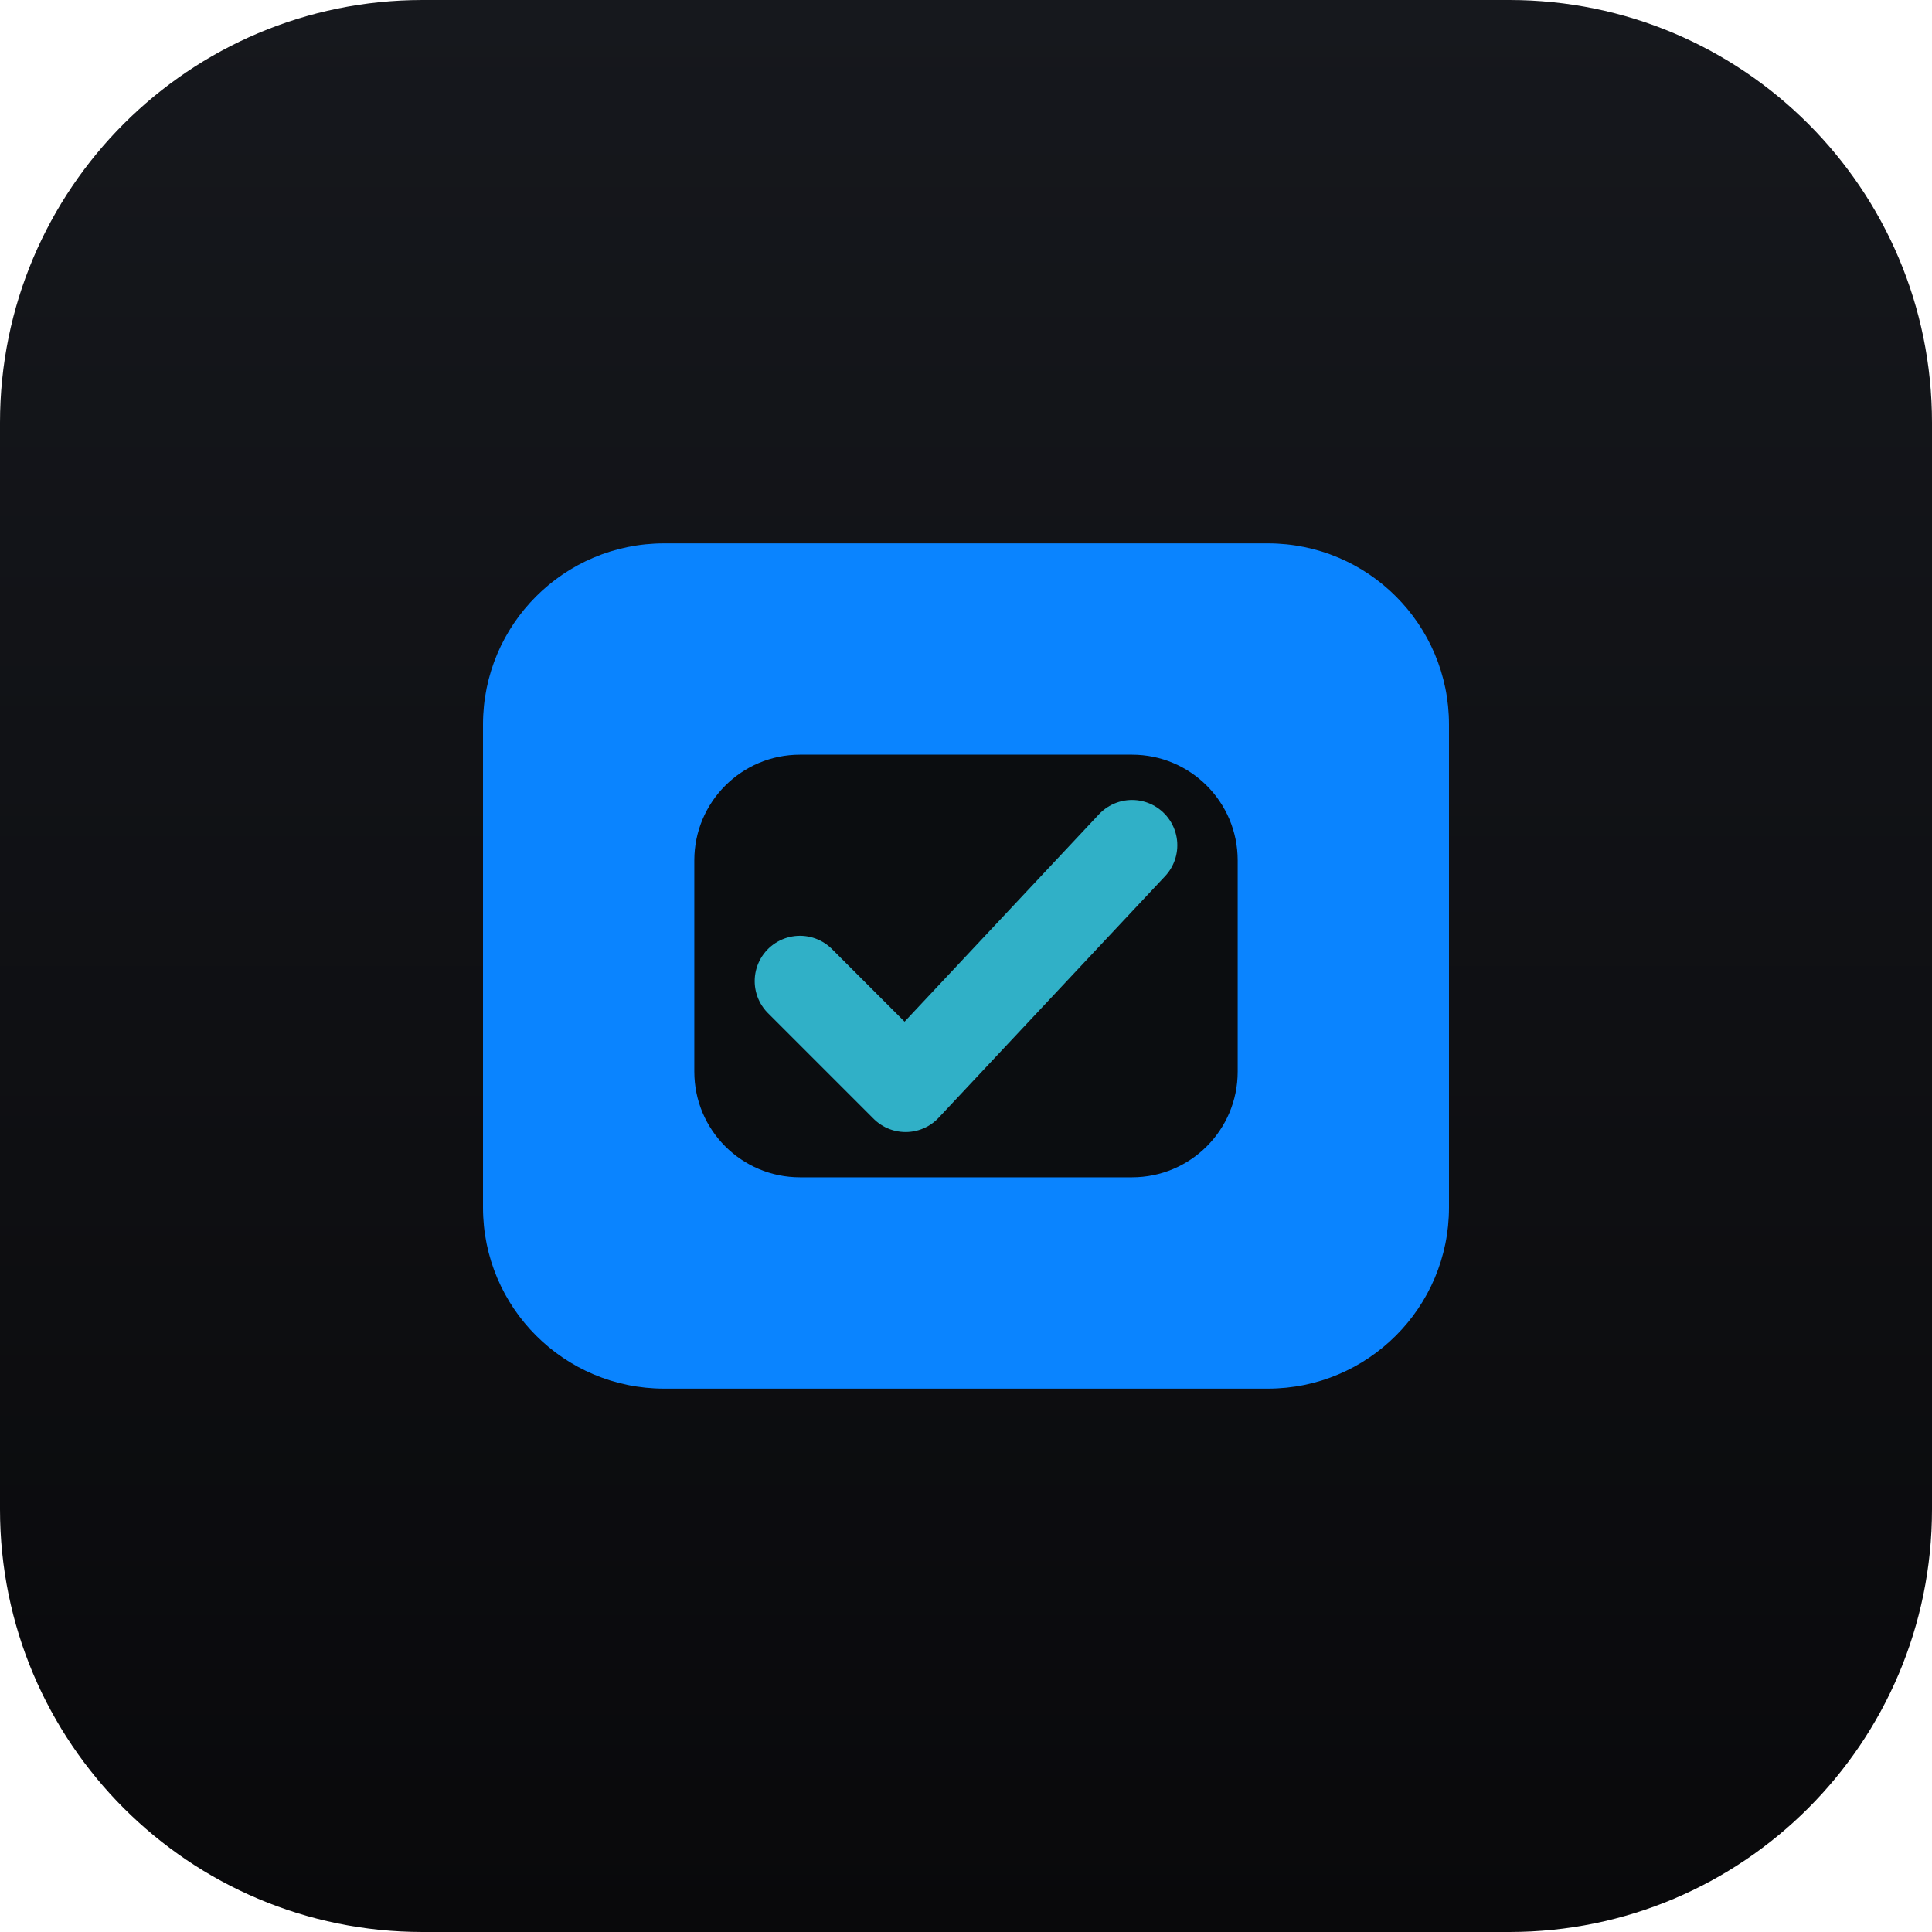
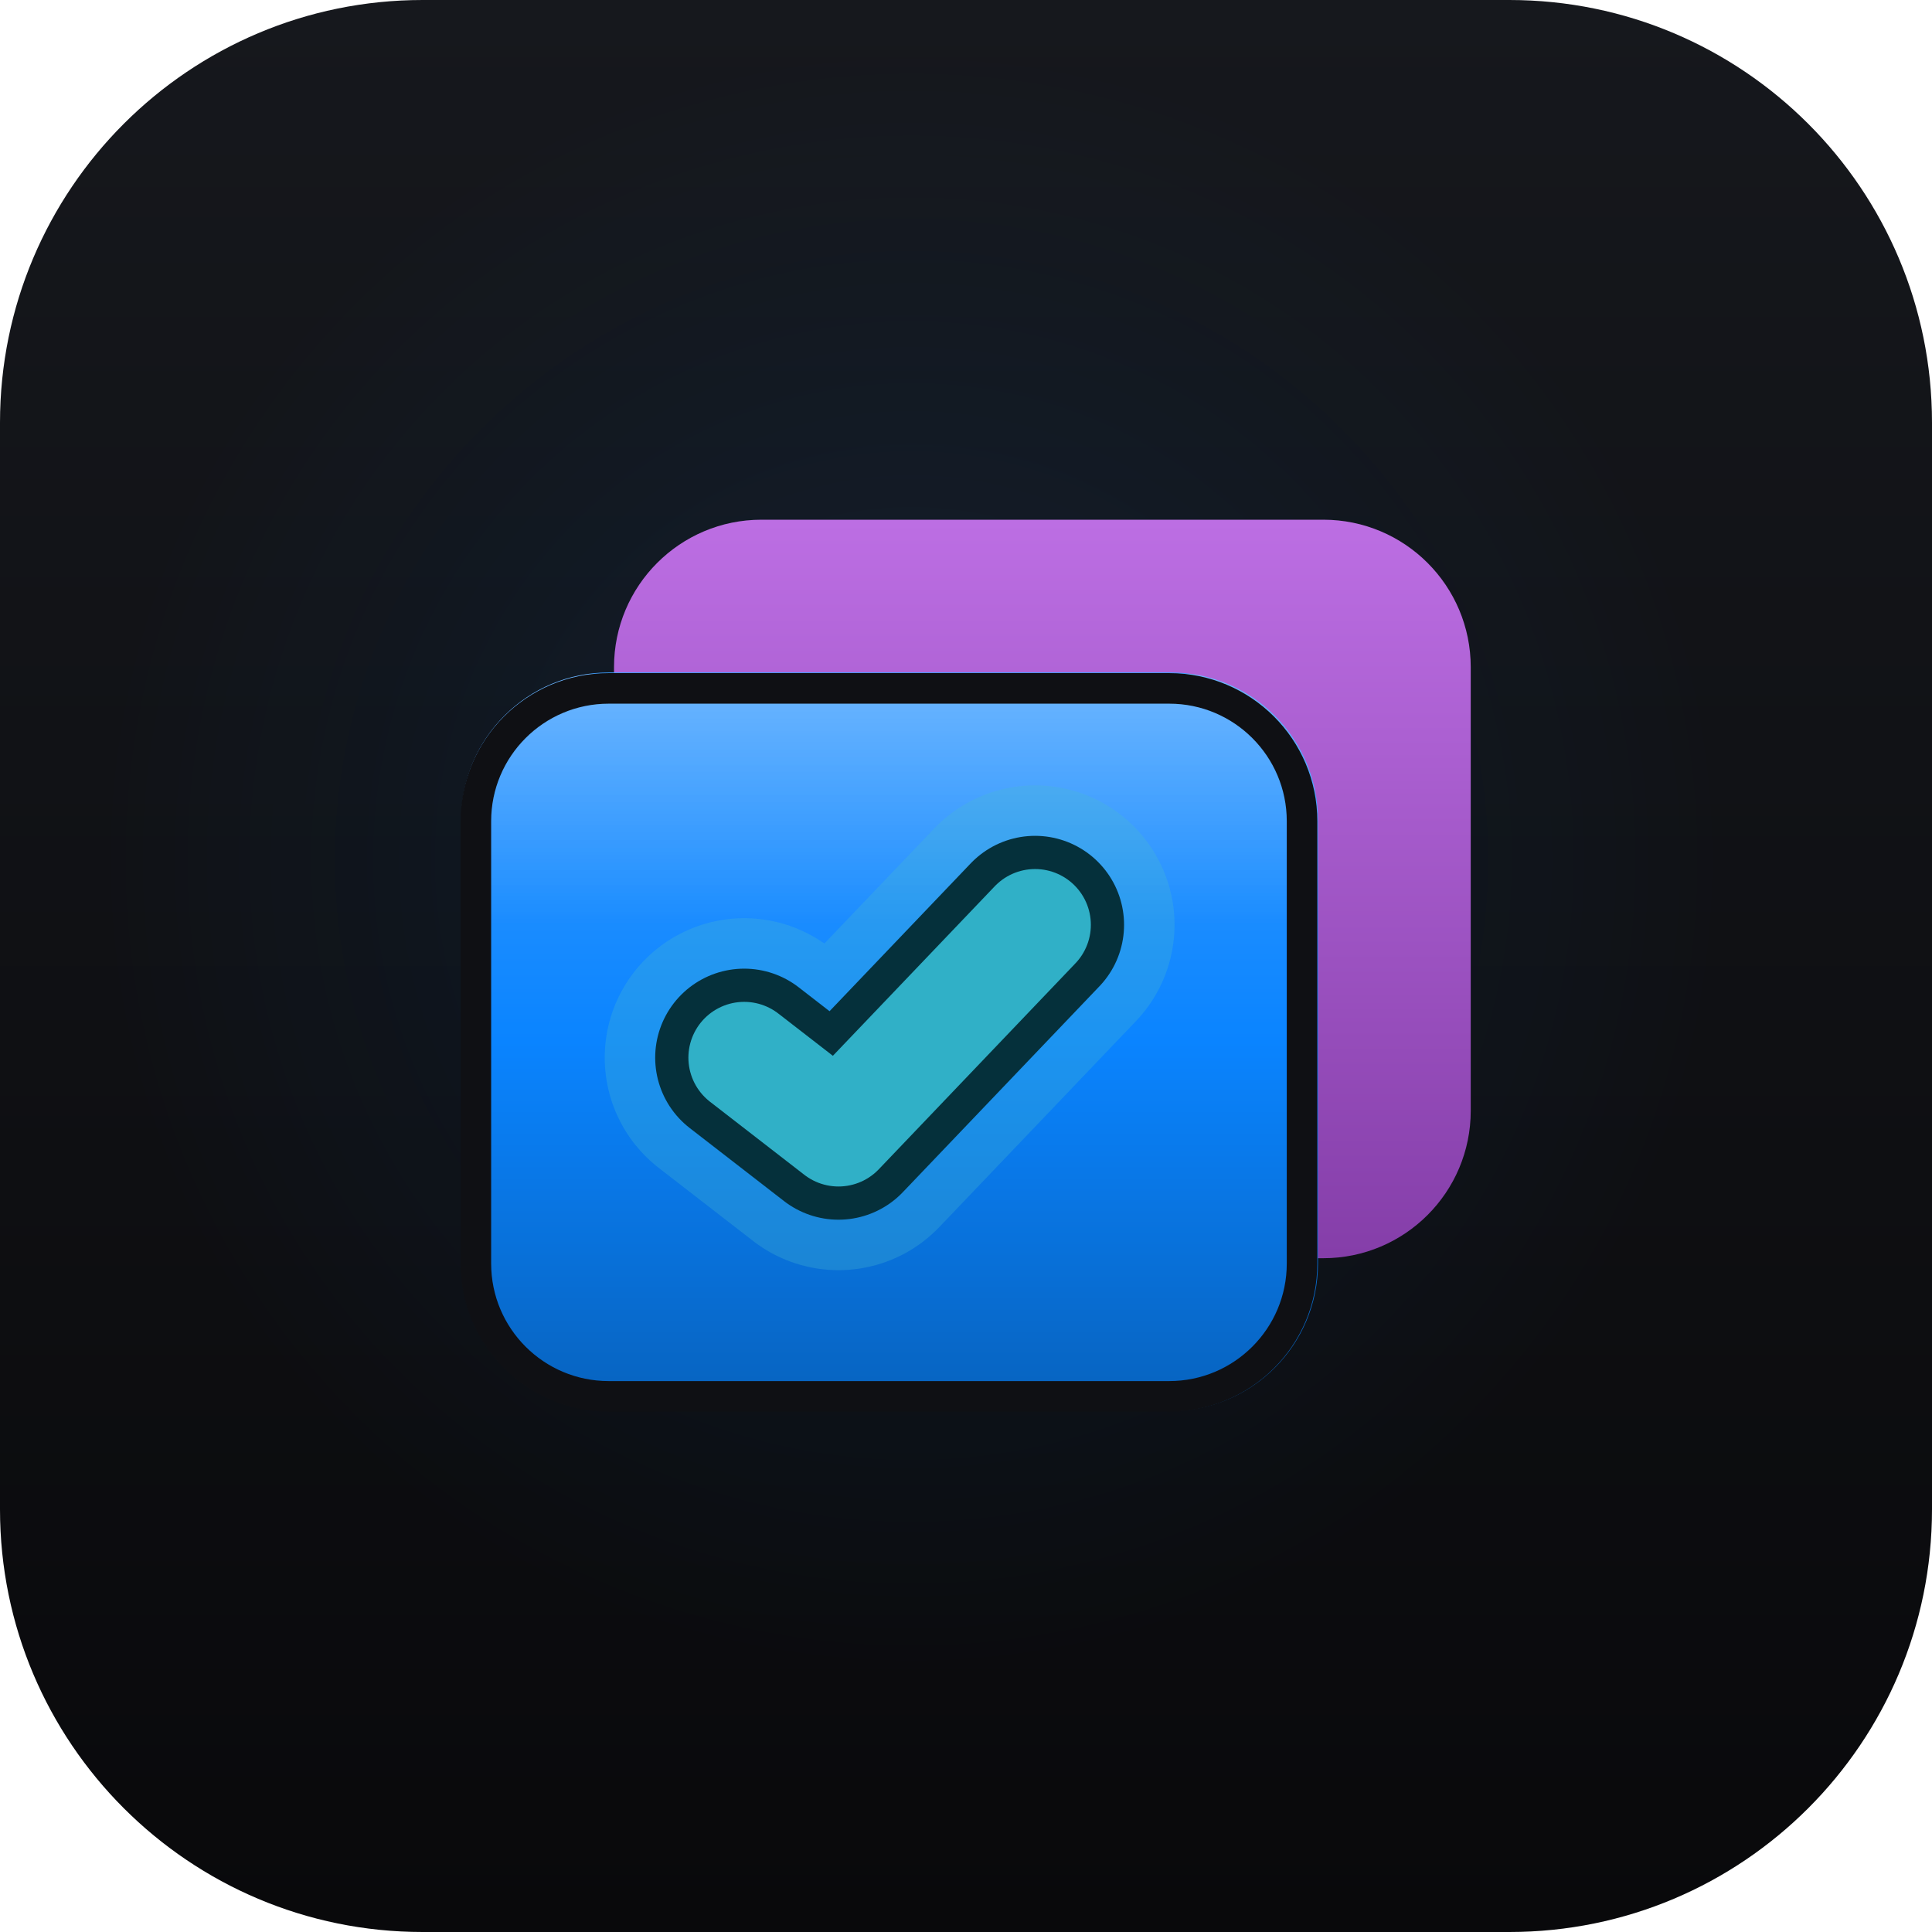
- <svg xmlns="http://www.w3.org/2000/svg" viewBox="0 0 64 64">
+ <svg xmlns="http://www.w3.org/2000/svg" viewBox="0 0 64 64" width="64" height="64" role="img" aria-label="TidyByte">
+   <rect width="64" height="64" rx="14" fill="url(#tb-favicon-bg)" />
  <defs>
    <linearGradient id="tb-favicon-bg" x1="0" y1="0" x2="0" y2="1">
      <stop offset="0%" stop-color="#16181D" />
      <stop offset="100%" stop-color="#09090B" />
    </linearGradient>
+     <linearGradient id="tb-fav-mark-back" x1="0" y1="0" x2="0" y2="1">
+       <stop offset="0%" stop-color="#853EA9" />
+       <stop offset="100%" stop-color="#BC6EE3" />
+     </linearGradient>
+     <linearGradient id="tb-fav-mark-front" x1="0" y1="0" x2="0" y2="1">
+       <stop offset="0%" stop-color="#0762BD" />
+       <stop offset="50%" stop-color="#0A84FF" />
+       <stop offset="100%" stop-color="#3B9DFF" />
+     </linearGradient>
+     <linearGradient id="tb-fav-mark-highlight" x1="0" y1="0" x2="0" y2="1">
+       <stop offset="0%" stop-color="#FFFFFF" stop-opacity="0" />
+       <stop offset="100%" stop-color="#FFFFFF" stop-opacity="0.26" />
+     </linearGradient>
+     <radialGradient id="tb-fav-mark-glow">
+       <stop offset="0%" stop-color="#0A84FF" stop-opacity="0.1" />
+       <stop offset="100%" stop-color="#0A84FF" stop-opacity="0" />
+     </radialGradient>
+     <clipPath id="tb-fav-mark-front-clip">
+       <rect x="0.12" y="0.165" width="0.645" height="0.556" rx="0.111" />
+     </clipPath>
  </defs>
-   <rect width="64" height="64" rx="14" fill="url(#tb-favicon-bg)" />
-   <rect x="16" y="18" width="32" height="28" rx="6" fill="#0A84FF" />
-   <rect x="23" y="25" width="18" height="14" rx="3.5" fill="#0B0D10" />
-   <path d="M26.5 32.5l3.5 3.5 7.5-8" fill="none" stroke="#30B0C7" stroke-width="3" stroke-linecap="round" stroke-linejoin="round" />
+   <g transform="translate(32,32) scale(44,-44) translate(-0.5,-0.5)">
+     <circle cx="0.46" cy="0.58" r="0.62" fill="url(#tb-fav-mark-glow)" />
+     <rect x="0.235" y="0.28" width="0.645" height="0.556" rx="0.111" fill="url(#tb-fav-mark-back)" />
+     <rect x="0.12" y="0.165" width="0.645" height="0.556" rx="0.111" fill="url(#tb-fav-mark-front)" />
+     <g clip-path="url(#tb-fav-mark-front-clip)">
+       <rect x="0.12" y="0.531" width="0.645" height="0.189" fill="url(#tb-fav-mark-highlight)" />
+     </g>
+     <rect x="0.131" y="0.176" width="0.622" height="0.533" rx="0.1" fill="none" stroke="#0F1014" stroke-width="0.023" />
+     <path d="M0.333 0.431 L0.404 0.376 L0.552 0.531" fill="none" stroke="#49B9CE" stroke-opacity="0.3" stroke-width="0.21" stroke-linecap="round" stroke-linejoin="round" />
+     <path d="M0.333 0.431 L0.404 0.376 L0.552 0.531" fill="none" stroke="#05303B" stroke-width="0.134" stroke-linecap="round" stroke-linejoin="round" />
+     <path d="M0.333 0.431 L0.404 0.376 L0.552 0.531" fill="none" stroke="#30B0C7" stroke-width="0.084" stroke-linecap="round" stroke-linejoin="round" />
+   </g>
</svg>
